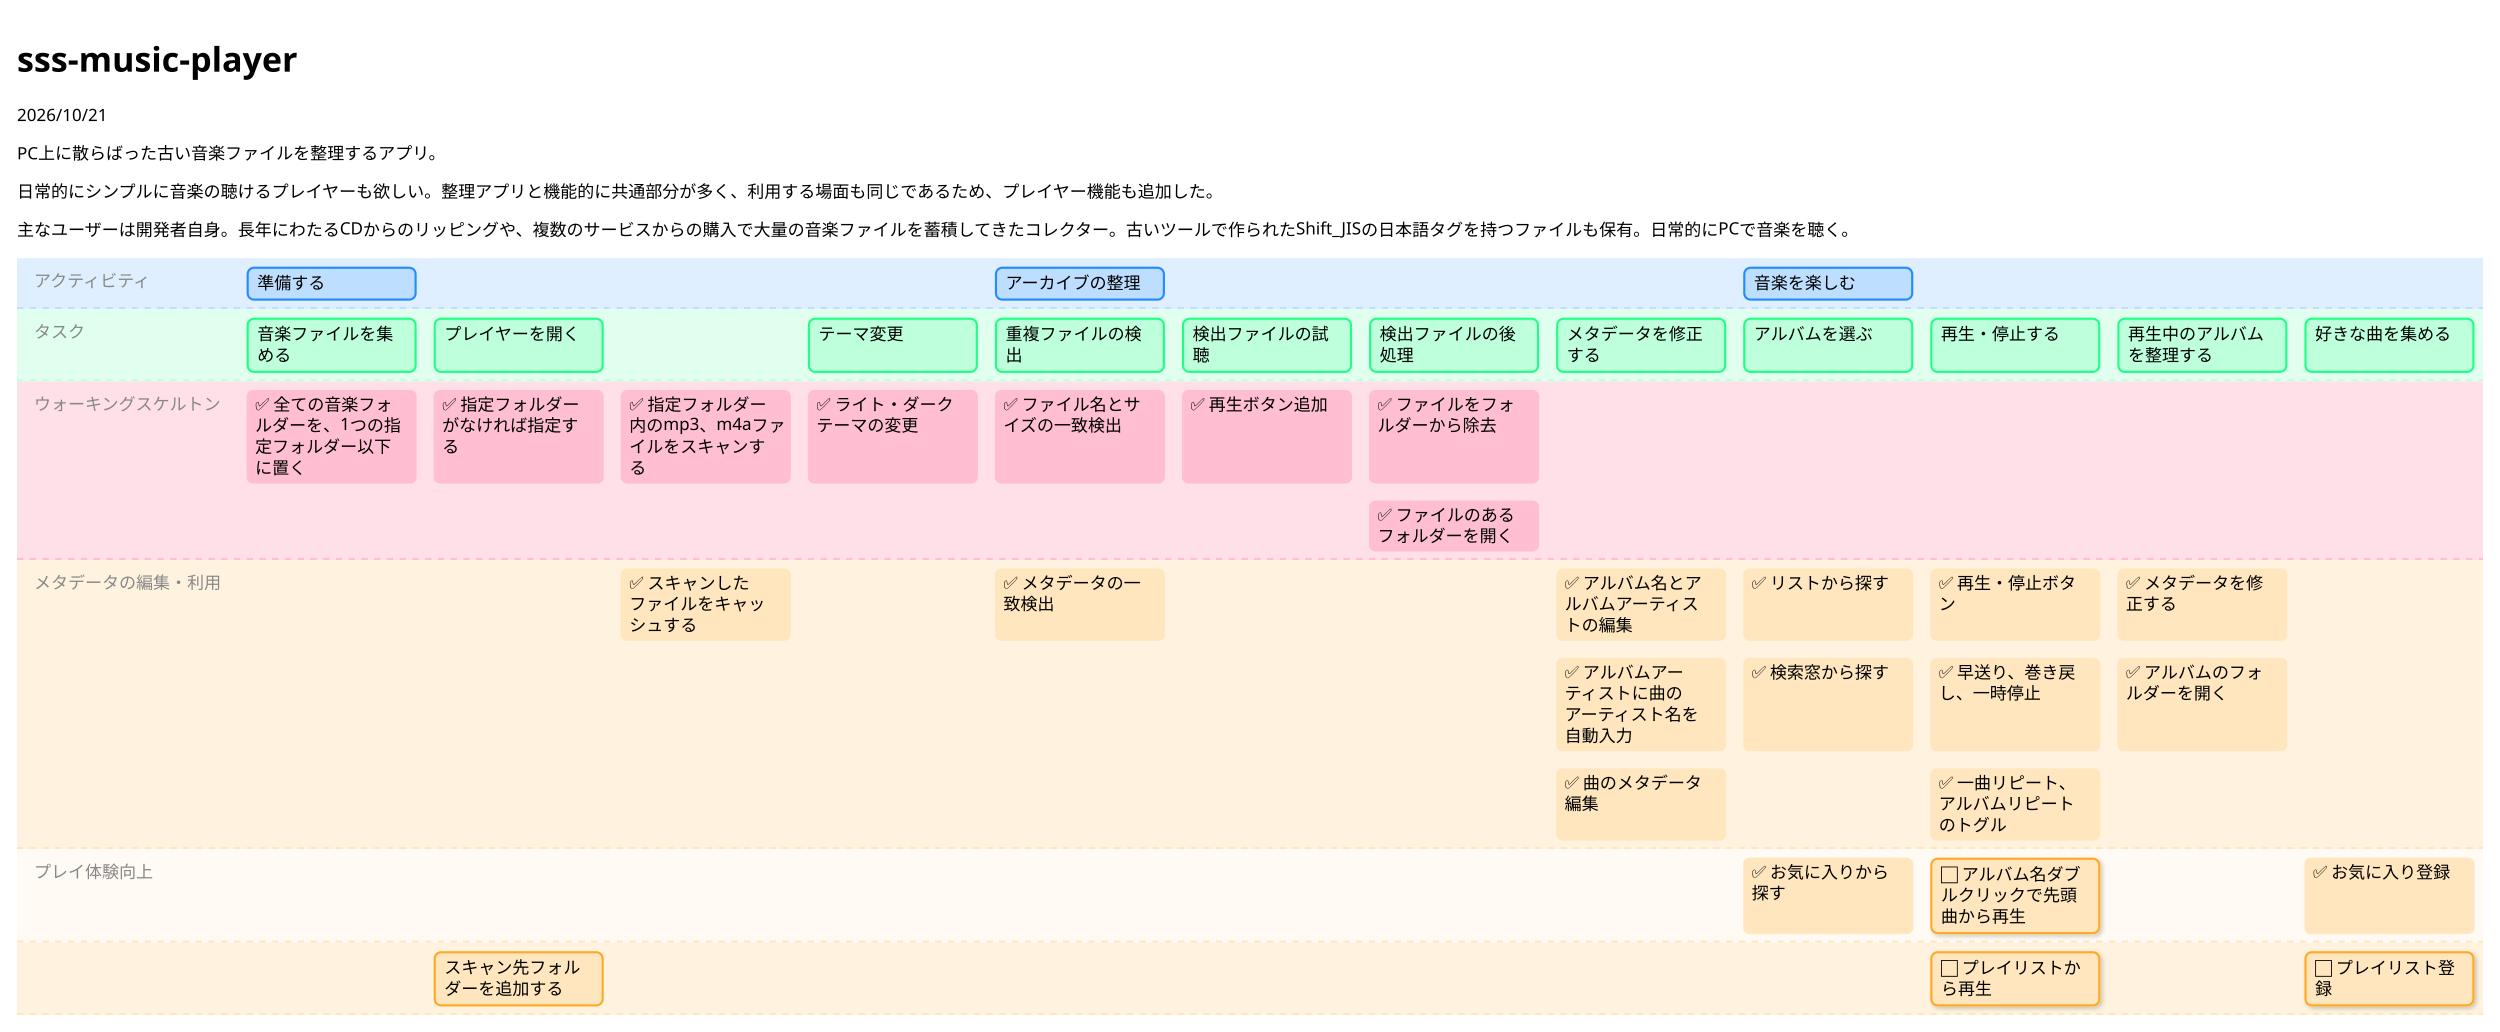
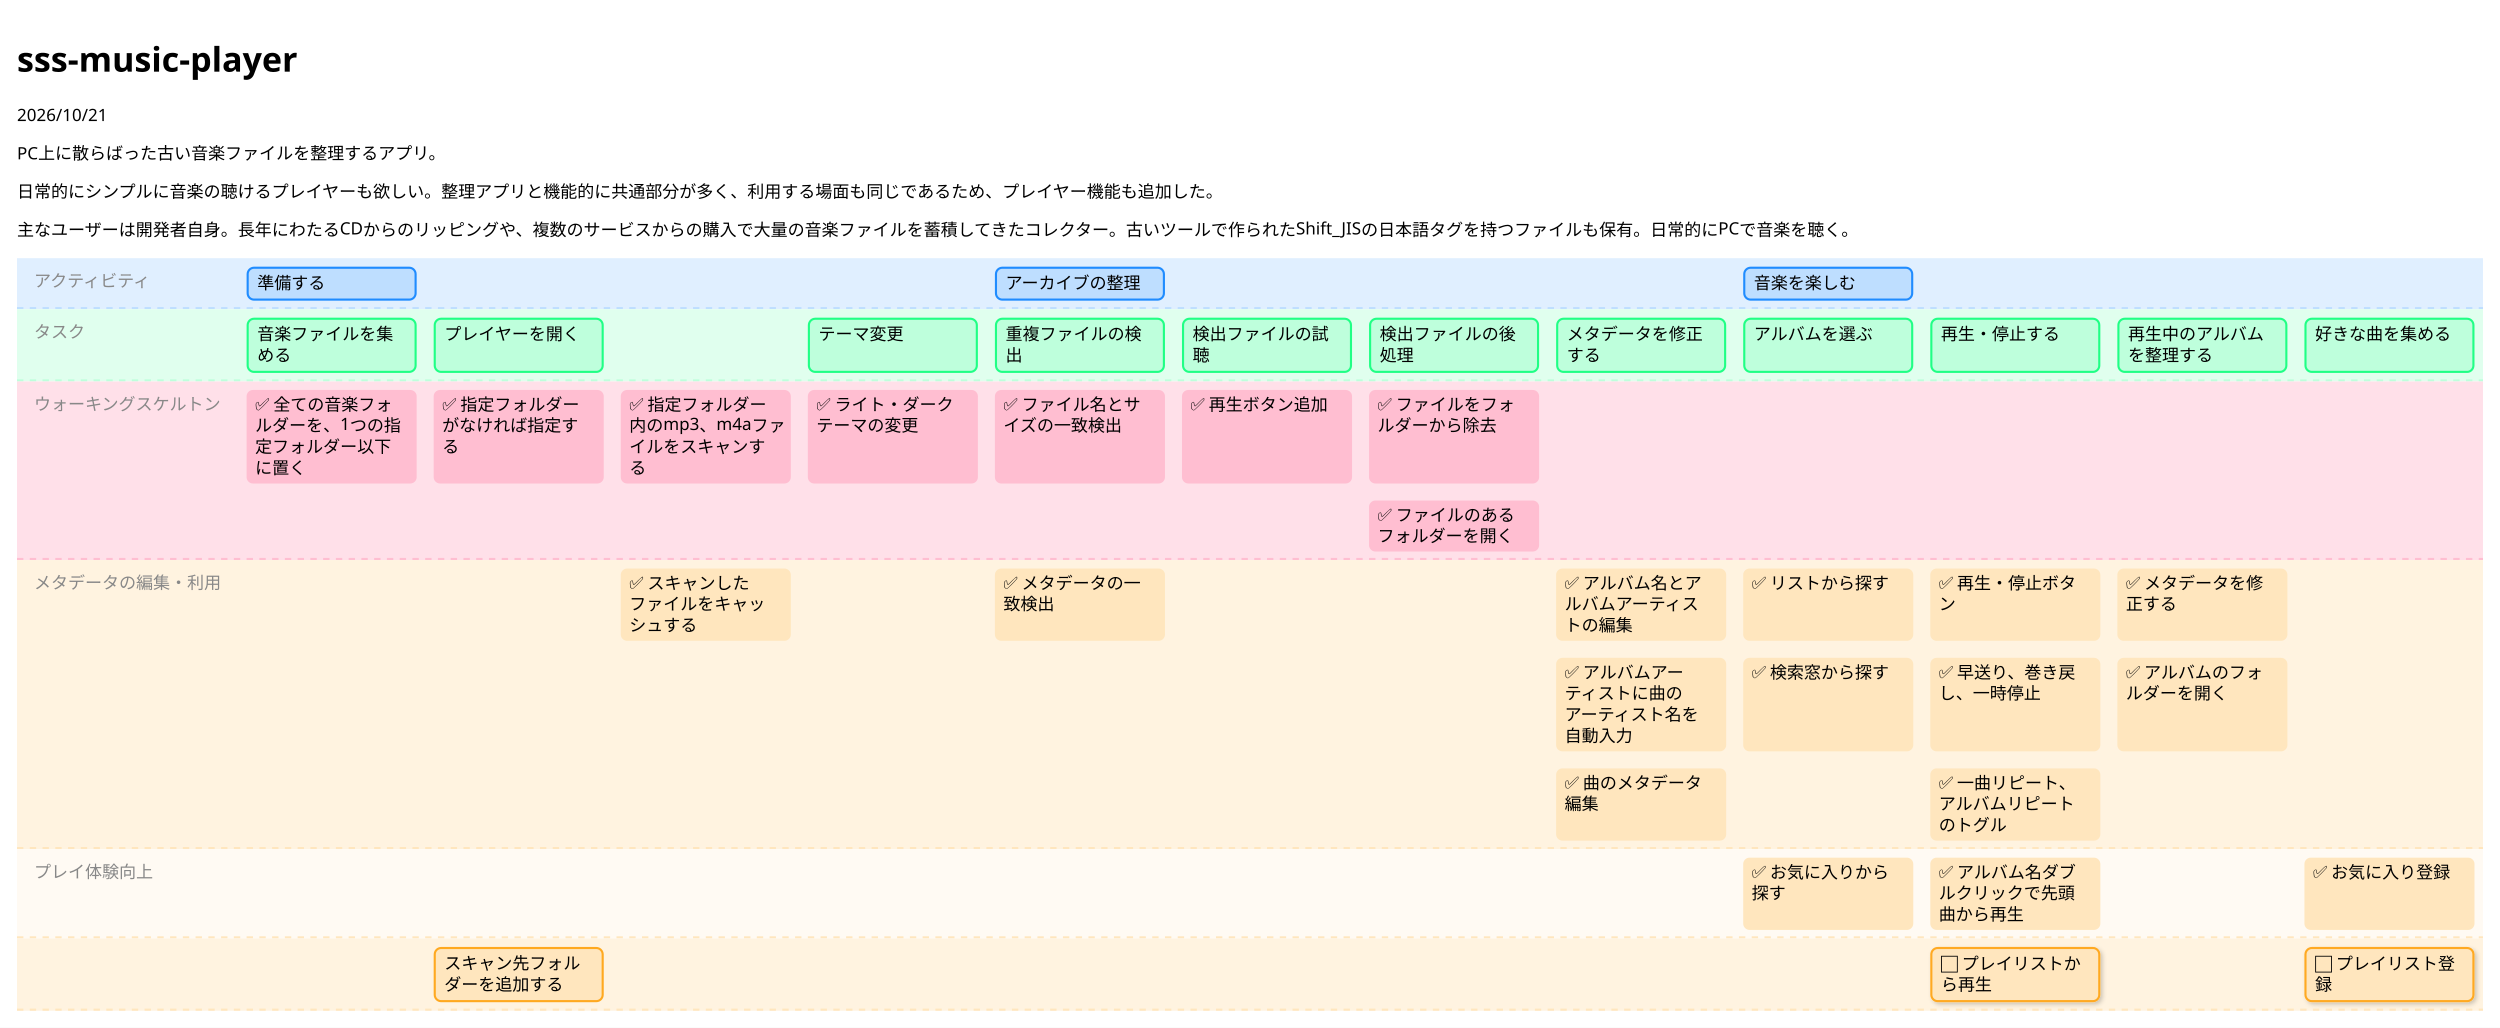
- <svg xmlns="http://www.w3.org/2000/svg" width="2352" height="970.88">
+ <svg xmlns="http://www.w3.org/2000/svg" width="2352" height="966.88">
  <defs>
    <filter id="shadow" x="-20%" y="-20%" width="140%" height="160%">
      <feDropShadow dx="2" dy="2" stdDeviation="2" flood-color="black" flood-opacity="0.2" />
    </filter>
  </defs>
-   <rect width="2352" height="970.88" fill="white" />
+   <rect width="2352" height="966.88" fill="white" />
  <text x="16" y="67.44" font-family="sans-serif" font-size="32" font-weight="bold">sss-music-player</text>
  <text x="16" y="113.88" font-family="sans-serif" font-size="16">2026/10/21</text>
  <text x="16" y="149.88" font-family="sans-serif" font-size="16">PC上に散らばった古い音楽ファイルを整理するアプリ。</text>
  <text x="16" y="185.88" font-family="sans-serif" font-size="16">日常的にシンプルに音楽の聴けるプレイヤーも欲しい。整理アプリと機能的に共通部分が多く、利用する場面も同じであるため、プレイヤー機能も追加した。</text>
  <text x="16" y="221.88" font-family="sans-serif" font-size="16">主なユーザーは開発者自身。長年にわたるCDからのリッピングや、複数のサービスからの購入で大量の音楽ファイルを蓄積してきたコレクター。古いツールで作られたShift_JISの日本語タグを持つファイルも保有。日常的にPCで音楽を聴く。</text>
  <rect id="band-0" x="16" y="242.88" width="2320" height="48" fill="#e0efff" />
  <line x1="16" y1="289.88" x2="2336" y2="289.88" stroke="#bedeff" stroke-width="2" stroke-dasharray="6 6" />
  <rect id="band-1" x="16" y="290.88" width="2320" height="68" fill="#e0ffee" />
  <line x1="16" y1="357.88" x2="2336" y2="357.88" stroke="#beffdc" stroke-width="2" stroke-dasharray="6 6" />
  <rect id="band-2" x="16" y="358.88" width="2320" height="168" fill="#ffe0e9" />
  <line x1="16" y1="525.88" x2="2336" y2="525.88" stroke="#ffbed1" stroke-width="2" stroke-dasharray="6 6" />
  <rect id="band-3" x="16" y="526.88" width="2320" height="272" fill="#fff3e0" />
  <line x1="16" y1="797.88" x2="2336" y2="797.88" stroke="#ffe6be" stroke-width="2" stroke-dasharray="6 6" />
-   <rect id="band-4" x="16" y="798.88" width="2320" height="88" fill="#fffaf3" />
-   <line x1="16" y1="885.88" x2="2336" y2="885.88" stroke="#ffe6be" stroke-width="2" stroke-dasharray="6 6" />
-   <rect id="band-5" x="16" y="886.88" width="2320" height="68" fill="#fff3e0" />
-   <line x1="16" y1="953.88" x2="2336" y2="953.88" stroke="#ffe6be" stroke-width="2" stroke-dasharray="6 6" />
+   <rect id="band-4" x="16" y="798.88" width="2320" height="84" fill="#fffaf3" />
+   <line x1="16" y1="881.88" x2="2336" y2="881.88" stroke="#ffe6be" stroke-width="2" stroke-dasharray="6 6" />
+   <rect id="band-5" x="16" y="882.88" width="2320" height="68" fill="#fff3e0" />
+   <line x1="16" y1="949.88" x2="2336" y2="949.88" stroke="#ffe6be" stroke-width="2" stroke-dasharray="6 6" />
  <text x="32" y="269.88" font-family="sans-serif" font-size="16" fill="#888888">アクティビティ</text>
  <text x="32" y="317.88" font-family="sans-serif" font-size="16" fill="#888888">タスク</text>
  <text x="32" y="385.88" font-family="sans-serif" font-size="16" fill="#888888">ウォーキングスケルトン</text>
  <text x="32" y="553.88" font-family="sans-serif" font-size="16" fill="#888888">メタデータの編集・利用</text>
  <text x="32" y="825.88" font-family="sans-serif" font-size="16" fill="#888888">プレイ体験向上</text>
  <rect id="card-0" x="233" y="251.88" width="158" height="30" rx="6" fill="#bedeff" stroke="#208cff" stroke-width="2" />
  <text x="242" y="271.88" font-family="sans-serif" font-size="16">準備する</text>
  <rect id="card-1" x="233" y="299.88" width="158" height="50" rx="6" fill="#beffdc" stroke="#20ff85" stroke-width="2" />
  <text x="242" y="319.88" font-family="sans-serif" font-size="16">音楽ファイルを集</text>
  <text x="242" y="339.88" font-family="sans-serif" font-size="16">める</text>
  <rect id="card-2" x="232" y="366.88" width="160" height="88" rx="6" fill="#ffbed1" />
  <text x="240" y="385.88" font-family="sans-serif" font-size="16">✅ 全ての音楽フォ</text>
  <text x="240" y="405.88" font-family="sans-serif" font-size="16">ルダーを、1つの指</text>
  <text x="240" y="425.88" font-family="sans-serif" font-size="16">定フォルダー以下</text>
  <text x="240" y="445.88" font-family="sans-serif" font-size="16">に置く</text>
  <rect id="card-3" x="409" y="299.88" width="158" height="50" rx="6" fill="#beffdc" stroke="#20ff85" stroke-width="2" />
  <text x="418" y="319.88" font-family="sans-serif" font-size="16">プレイヤーを開く</text>
  <rect id="card-4" x="408" y="366.88" width="160" height="88" rx="6" fill="#ffbed1" />
  <text x="416" y="385.88" font-family="sans-serif" font-size="16">✅ 指定フォルダー</text>
  <text x="416" y="405.88" font-family="sans-serif" font-size="16">がなければ指定す</text>
  <text x="416" y="425.88" font-family="sans-serif" font-size="16">る</text>
-   <rect id="card-5" x="409" y="895.88" width="158" height="50" rx="6" fill="#ffe6be" stroke="#ffa920" stroke-width="2" />
-   <text x="418" y="915.88" font-family="sans-serif" font-size="16">スキャン先フォル</text>
-   <text x="418" y="935.88" font-family="sans-serif" font-size="16">ダーを追加する</text>
+   <rect id="card-5" x="409" y="891.88" width="158" height="50" rx="6" fill="#ffe6be" stroke="#ffa920" stroke-width="2" />
+   <text x="418" y="911.88" font-family="sans-serif" font-size="16">スキャン先フォル</text>
+   <text x="418" y="931.88" font-family="sans-serif" font-size="16">ダーを追加する</text>
  <rect id="card-6" x="584" y="366.88" width="160" height="88" rx="6" fill="#ffbed1" />
  <text x="592" y="385.88" font-family="sans-serif" font-size="16">✅ 指定フォルダー</text>
  <text x="592" y="405.88" font-family="sans-serif" font-size="16">内のmp3、m4aファ</text>
  <text x="592" y="425.88" font-family="sans-serif" font-size="16">イルをスキャンす</text>
  <text x="592" y="445.88" font-family="sans-serif" font-size="16">る</text>
  <rect id="card-7" x="584" y="534.88" width="160" height="68" rx="6" fill="#ffe6be" />
  <text x="592" y="553.88" font-family="sans-serif" font-size="16">✅ スキャンした</text>
  <text x="592" y="573.88" font-family="sans-serif" font-size="16">ファイルをキャッ</text>
  <text x="592" y="593.88" font-family="sans-serif" font-size="16">シュする</text>
  <rect id="card-8" x="761" y="299.88" width="158" height="50" rx="6" fill="#beffdc" stroke="#20ff85" stroke-width="2" />
  <text x="770" y="319.88" font-family="sans-serif" font-size="16">テーマ変更</text>
  <rect id="card-9" x="760" y="366.88" width="160" height="88" rx="6" fill="#ffbed1" />
  <text x="768" y="385.88" font-family="sans-serif" font-size="16">✅ ライト・ダーク</text>
  <text x="768" y="405.88" font-family="sans-serif" font-size="16">テーマの変更</text>
  <rect id="card-10" x="937" y="251.88" width="158" height="30" rx="6" fill="#bedeff" stroke="#208cff" stroke-width="2" />
  <text x="946" y="271.88" font-family="sans-serif" font-size="16">アーカイブの整理</text>
  <rect id="card-11" x="937" y="299.88" width="158" height="50" rx="6" fill="#beffdc" stroke="#20ff85" stroke-width="2" />
  <text x="946" y="319.88" font-family="sans-serif" font-size="16">重複ファイルの検</text>
  <text x="946" y="339.88" font-family="sans-serif" font-size="16">出</text>
  <rect id="card-12" x="936" y="366.88" width="160" height="88" rx="6" fill="#ffbed1" />
  <text x="944" y="385.88" font-family="sans-serif" font-size="16">✅ ファイル名とサ</text>
  <text x="944" y="405.88" font-family="sans-serif" font-size="16">イズの一致検出</text>
  <rect id="card-13" x="936" y="534.88" width="160" height="68" rx="6" fill="#ffe6be" />
  <text x="944" y="553.88" font-family="sans-serif" font-size="16">✅ メタデータの一</text>
  <text x="944" y="573.88" font-family="sans-serif" font-size="16">致検出</text>
  <rect id="card-14" x="1113" y="299.88" width="158" height="50" rx="6" fill="#beffdc" stroke="#20ff85" stroke-width="2" />
  <text x="1122" y="319.88" font-family="sans-serif" font-size="16">検出ファイルの試</text>
  <text x="1122" y="339.88" font-family="sans-serif" font-size="16">聴</text>
  <rect id="card-15" x="1112" y="366.88" width="160" height="88" rx="6" fill="#ffbed1" />
  <text x="1120" y="385.88" font-family="sans-serif" font-size="16">✅ 再生ボタン追加</text>
  <rect id="card-16" x="1289" y="299.88" width="158" height="50" rx="6" fill="#beffdc" stroke="#20ff85" stroke-width="2" />
  <text x="1298" y="319.88" font-family="sans-serif" font-size="16">検出ファイルの後</text>
  <text x="1298" y="339.88" font-family="sans-serif" font-size="16">処理</text>
  <rect id="card-17" x="1288" y="366.88" width="160" height="88" rx="6" fill="#ffbed1" />
  <text x="1296" y="385.88" font-family="sans-serif" font-size="16">✅ ファイルをフォ</text>
  <text x="1296" y="405.88" font-family="sans-serif" font-size="16">ルダーから除去</text>
  <rect id="card-18" x="1288" y="470.88" width="160" height="48" rx="6" fill="#ffbed1" />
  <text x="1296" y="489.88" font-family="sans-serif" font-size="16">✅ ファイルのある</text>
  <text x="1296" y="509.88" font-family="sans-serif" font-size="16">フォルダーを開く</text>
  <rect id="card-19" x="1465" y="299.88" width="158" height="50" rx="6" fill="#beffdc" stroke="#20ff85" stroke-width="2" />
  <text x="1474" y="319.88" font-family="sans-serif" font-size="16">メタデータを修正</text>
  <text x="1474" y="339.88" font-family="sans-serif" font-size="16">する</text>
  <rect id="card-20" x="1464" y="534.88" width="160" height="68" rx="6" fill="#ffe6be" />
  <text x="1472" y="553.88" font-family="sans-serif" font-size="16">✅ アルバム名とア</text>
  <text x="1472" y="573.88" font-family="sans-serif" font-size="16">ルバムアーティス</text>
  <text x="1472" y="593.88" font-family="sans-serif" font-size="16">トの編集</text>
  <rect id="card-21" x="1464" y="618.88" width="160" height="88" rx="6" fill="#ffe6be" />
  <text x="1472" y="637.88" font-family="sans-serif" font-size="16">✅ アルバムアー</text>
  <text x="1472" y="657.88" font-family="sans-serif" font-size="16">ティストに曲の</text>
  <text x="1472" y="677.88" font-family="sans-serif" font-size="16">アーティスト名を</text>
  <text x="1472" y="697.88" font-family="sans-serif" font-size="16">自動入力</text>
  <rect id="card-22" x="1464" y="722.88" width="160" height="68" rx="6" fill="#ffe6be" />
  <text x="1472" y="741.88" font-family="sans-serif" font-size="16">✅ 曲のメタデータ</text>
  <text x="1472" y="761.88" font-family="sans-serif" font-size="16">編集</text>
  <rect id="card-23" x="1641" y="251.88" width="158" height="30" rx="6" fill="#bedeff" stroke="#208cff" stroke-width="2" />
  <text x="1650" y="271.88" font-family="sans-serif" font-size="16">音楽を楽しむ</text>
  <rect id="card-24" x="1641" y="299.88" width="158" height="50" rx="6" fill="#beffdc" stroke="#20ff85" stroke-width="2" />
  <text x="1650" y="319.88" font-family="sans-serif" font-size="16">アルバムを選ぶ</text>
  <rect id="card-25" x="1640" y="534.88" width="160" height="68" rx="6" fill="#ffe6be" />
  <text x="1648" y="553.88" font-family="sans-serif" font-size="16">✅ リストから探す</text>
  <rect id="card-26" x="1640" y="618.88" width="160" height="88" rx="6" fill="#ffe6be" />
  <text x="1648" y="637.88" font-family="sans-serif" font-size="16">✅ 検索窓から探す</text>
-   <rect id="card-27" x="1640" y="806.88" width="160" height="72" rx="6" fill="#ffe6be" />
+   <rect id="card-27" x="1640" y="806.88" width="160" height="68" rx="6" fill="#ffe6be" />
  <text x="1648" y="825.88" font-family="sans-serif" font-size="16">✅ お気に入りから</text>
  <text x="1648" y="845.88" font-family="sans-serif" font-size="16">探す</text>
  <rect id="card-28" x="1817" y="299.88" width="158" height="50" rx="6" fill="#beffdc" stroke="#20ff85" stroke-width="2" />
  <text x="1826" y="319.88" font-family="sans-serif" font-size="16">再生・停止する</text>
  <rect id="card-29" x="1816" y="534.88" width="160" height="68" rx="6" fill="#ffe6be" />
  <text x="1824" y="553.88" font-family="sans-serif" font-size="16">✅ 再生・停止ボタ</text>
  <text x="1824" y="573.88" font-family="sans-serif" font-size="16">ン</text>
  <rect id="card-30" x="1816" y="618.88" width="160" height="88" rx="6" fill="#ffe6be" />
  <text x="1824" y="637.88" font-family="sans-serif" font-size="16">✅ 早送り、巻き戻</text>
  <text x="1824" y="657.88" font-family="sans-serif" font-size="16">し、一時停止</text>
  <rect id="card-31" x="1816" y="722.88" width="160" height="68" rx="6" fill="#ffe6be" />
  <text x="1824" y="741.88" font-family="sans-serif" font-size="16">✅ 一曲リピート、</text>
  <text x="1824" y="761.88" font-family="sans-serif" font-size="16">アルバムリピート</text>
  <text x="1824" y="781.88" font-family="sans-serif" font-size="16">のトグル</text>
-   <g id="card-32-shadow" filter="url(#shadow)">
-     <rect id="card-32" x="1817" y="807.88" width="158" height="70" rx="6" fill="#ffe6be" stroke="#ffa920" stroke-width="2" />
+   <rect id="card-32" x="1816" y="806.88" width="160" height="68" rx="6" fill="#ffe6be" />
+   <text x="1824" y="825.88" font-family="sans-serif" font-size="16">✅ アルバム名ダブ</text>
+   <text x="1824" y="845.88" font-family="sans-serif" font-size="16">ルクリックで先頭</text>
+   <text x="1824" y="865.88" font-family="sans-serif" font-size="16">曲から再生</text>
+   <g id="card-33-shadow" filter="url(#shadow)">
+     <rect id="card-33" x="1817" y="891.88" width="158" height="50" rx="6" fill="#ffe6be" stroke="#ffa920" stroke-width="2" />
  </g>
-   <text x="1826" y="827.88" font-family="sans-serif" font-size="16">⬜ アルバム名ダブ</text>
-   <text x="1826" y="847.88" font-family="sans-serif" font-size="16">ルクリックで先頭</text>
-   <text x="1826" y="867.88" font-family="sans-serif" font-size="16">曲から再生</text>
-   <g id="card-33-shadow" filter="url(#shadow)">
-     <rect id="card-33" x="1817" y="895.88" width="158" height="50" rx="6" fill="#ffe6be" stroke="#ffa920" stroke-width="2" />
-   </g>
-   <text x="1826" y="915.88" font-family="sans-serif" font-size="16">⬜ プレイリストか</text>
-   <text x="1826" y="935.88" font-family="sans-serif" font-size="16">ら再生</text>
+   <text x="1826" y="911.88" font-family="sans-serif" font-size="16">⬜ プレイリストか</text>
+   <text x="1826" y="931.88" font-family="sans-serif" font-size="16">ら再生</text>
  <rect id="card-34" x="1993" y="299.88" width="158" height="50" rx="6" fill="#beffdc" stroke="#20ff85" stroke-width="2" />
  <text x="2002" y="319.88" font-family="sans-serif" font-size="16">再生中のアルバム</text>
  <text x="2002" y="339.88" font-family="sans-serif" font-size="16">を整理する</text>
  <rect id="card-35" x="1992" y="534.88" width="160" height="68" rx="6" fill="#ffe6be" />
  <text x="2000" y="553.88" font-family="sans-serif" font-size="16">✅ メタデータを修</text>
  <text x="2000" y="573.88" font-family="sans-serif" font-size="16">正する</text>
  <rect id="card-36" x="1992" y="618.88" width="160" height="88" rx="6" fill="#ffe6be" />
  <text x="2000" y="637.88" font-family="sans-serif" font-size="16">✅ アルバムのフォ</text>
  <text x="2000" y="657.88" font-family="sans-serif" font-size="16">ルダーを開く</text>
  <rect id="card-37" x="2169" y="299.88" width="158" height="50" rx="6" fill="#beffdc" stroke="#20ff85" stroke-width="2" />
  <text x="2178" y="319.88" font-family="sans-serif" font-size="16">好きな曲を集める</text>
-   <rect id="card-38" x="2168" y="806.88" width="160" height="72" rx="6" fill="#ffe6be" />
+   <rect id="card-38" x="2168" y="806.88" width="160" height="68" rx="6" fill="#ffe6be" />
  <text x="2176" y="825.88" font-family="sans-serif" font-size="16">✅ お気に入り登録</text>
  <g id="card-39-shadow" filter="url(#shadow)">
-     <rect id="card-39" x="2169" y="895.88" width="158" height="50" rx="6" fill="#ffe6be" stroke="#ffa920" stroke-width="2" />
+     <rect id="card-39" x="2169" y="891.88" width="158" height="50" rx="6" fill="#ffe6be" stroke="#ffa920" stroke-width="2" />
  </g>
-   <text x="2178" y="915.88" font-family="sans-serif" font-size="16">⬜ プレイリスト登</text>
-   <text x="2178" y="935.88" font-family="sans-serif" font-size="16">録</text>
+   <text x="2178" y="911.88" font-family="sans-serif" font-size="16">⬜ プレイリスト登</text>
+   <text x="2178" y="931.88" font-family="sans-serif" font-size="16">録</text>
</svg>
